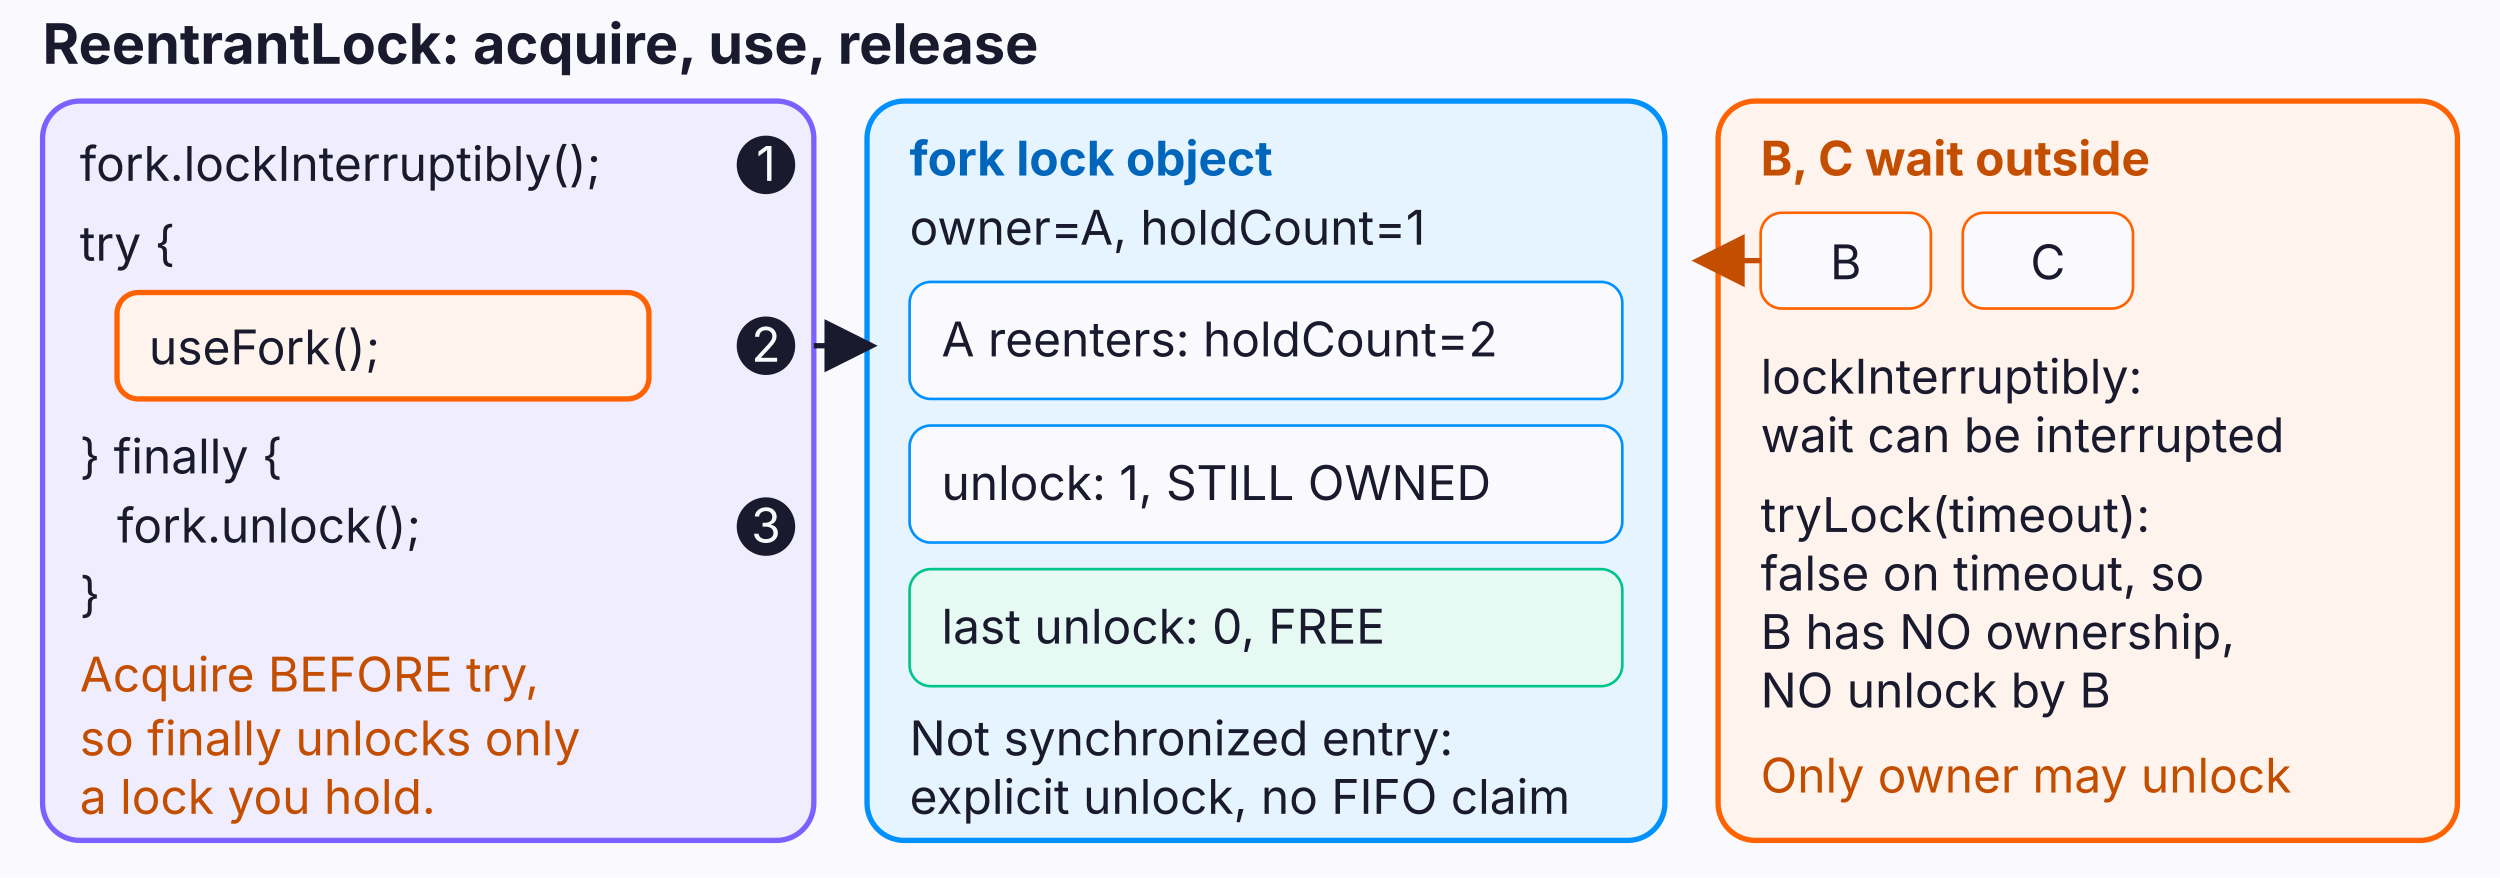
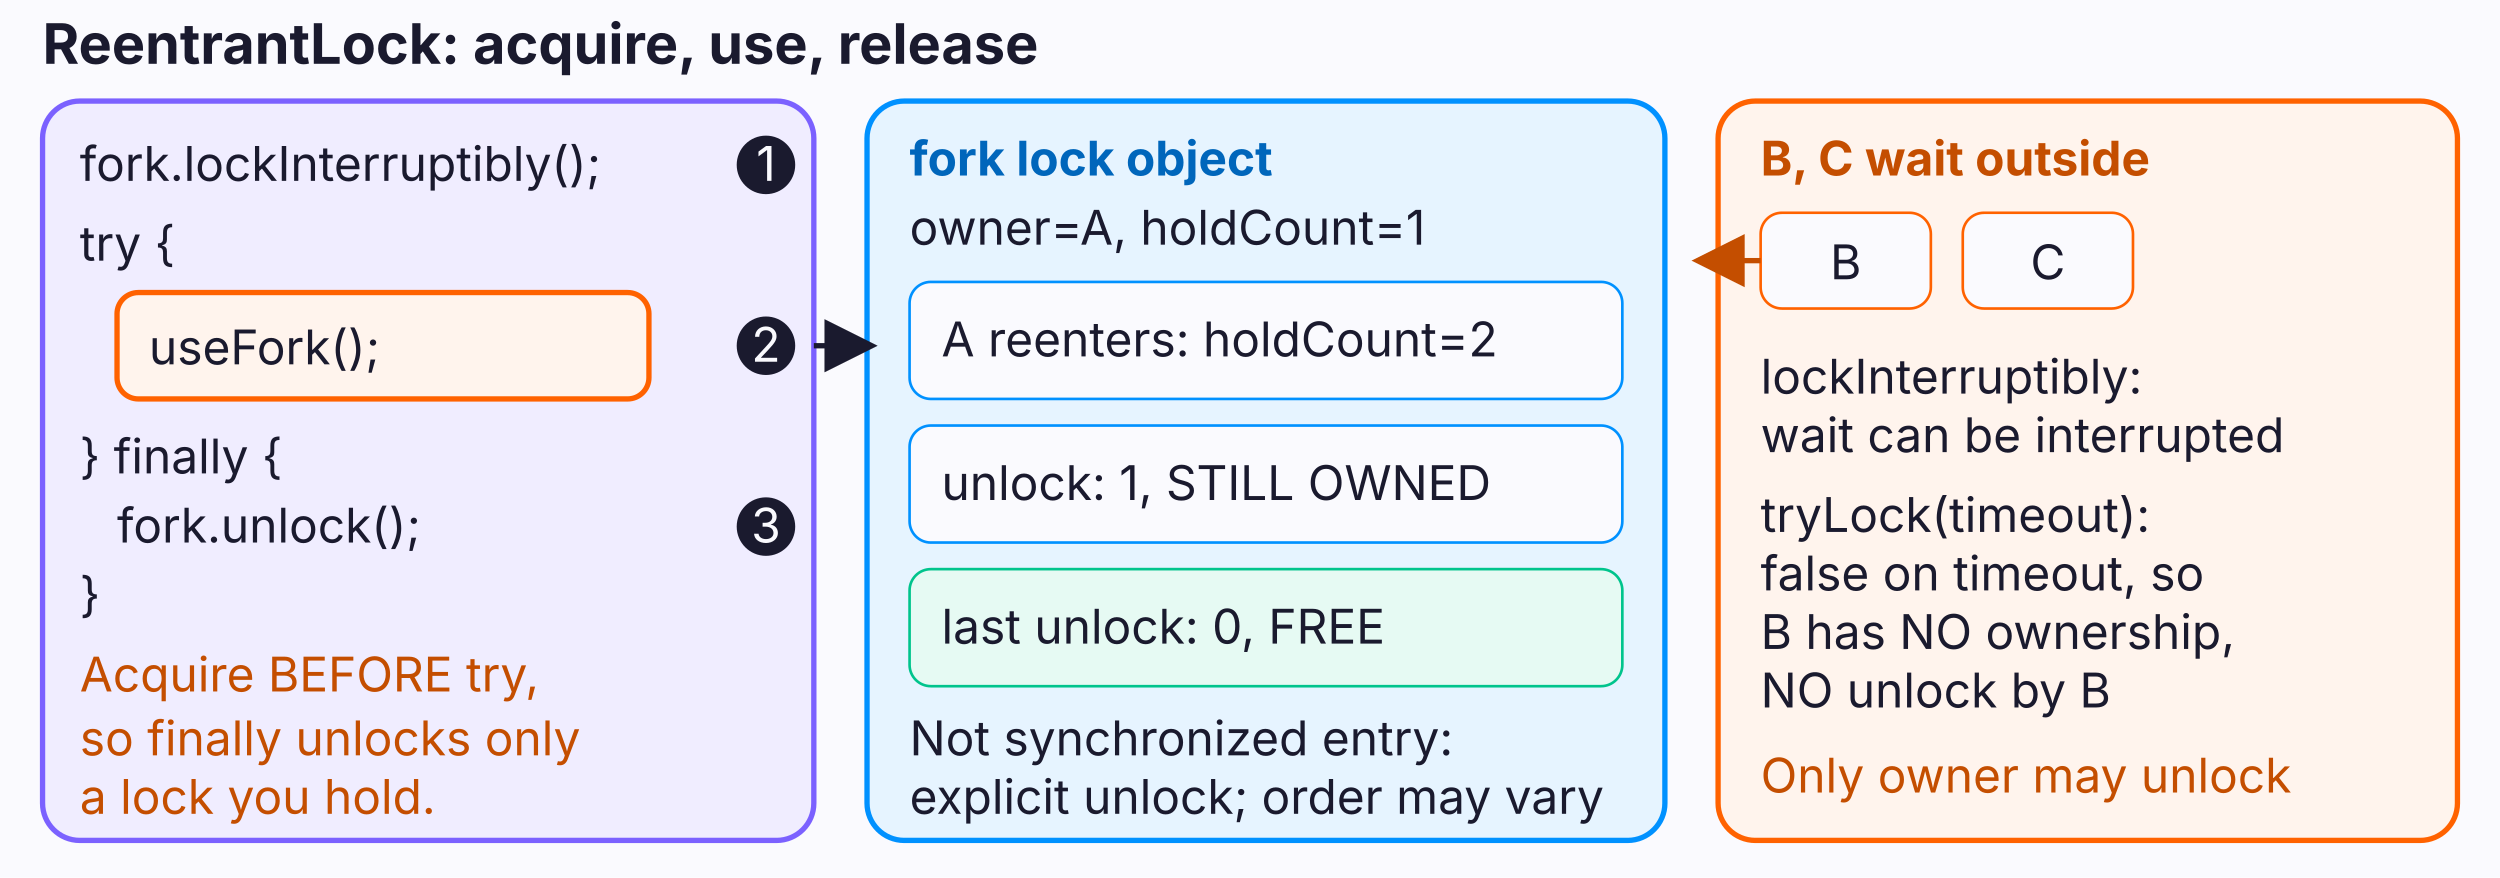
<svg xmlns="http://www.w3.org/2000/svg" viewBox="0 0 940 330" role="img" aria-label="ReentrantLock anatomy: code acquires the lock before try, protects useFork, and unlocks in finally; the lock tracks owner A and hold count through reentry, while B and C wait outside and only the owner may unlock." font-family="Inter,sans-serif">
  <defs>
    <marker id="lock-parts-ar-pjava02" markerWidth="10" markerHeight="10" refX="8" refY="5" orient="auto">
      <path d="M0,0L10,5L0,10z" fill="#1A1A2E" />
    </marker>
    <marker id="lock-parts-ao-pjava02" markerWidth="10" markerHeight="10" refX="8" refY="5" orient="auto">
      <path d="M0,0L10,5L0,10z" fill="#C44E00" />
    </marker>
  </defs>
  <rect width="940" height="330" fill="#FAFAFE" />
  <text x="16" y="24" font-size="21" font-weight="700" fill="#1A1A2E">ReentrantLock: acquire, use, release</text>
  <rect x="16" y="38" width="290" height="278" rx="14" fill="#F0EDFF" stroke="#7B61FF" stroke-width="2" />
  <text x="30" y="68" font-size="18" fill="#1A1A2E">fork.lockInterruptibly();</text>
  <circle cx="288" cy="62" r="11" fill="#1A1A2E" />
  <text x="288" y="68" font-size="18" text-anchor="middle" fill="#FAFAFE">1</text>
  <text x="30" y="98" font-size="18" fill="#1A1A2E">try {</text>
  <rect x="44" y="110" width="200" height="40" rx="8" fill="#FFF4ED" stroke="#FF6200" stroke-width="2" />
  <text x="56" y="137" font-size="18" fill="#1A1A2E">useFork();</text>
  <circle cx="288" cy="130" r="11" fill="#1A1A2E" />
  <text x="288" y="136" font-size="18" text-anchor="middle" fill="#FAFAFE">2</text>
  <text x="30" y="178" font-size="18" fill="#1A1A2E">} finally {</text>
  <text x="44" y="204" font-size="18" fill="#1A1A2E">fork.unlock();</text>
  <circle cx="288" cy="198" r="11" fill="#1A1A2E" />
  <text x="288" y="204" font-size="18" text-anchor="middle" fill="#FAFAFE">3</text>
  <text x="30" y="230" font-size="18" fill="#1A1A2E">}</text>
  <text x="30" y="260" font-size="18" fill="#C44E00">Acquire BEFORE try,</text>
  <text x="30" y="284" font-size="18" fill="#C44E00">so finally unlocks only</text>
  <text x="30" y="306" font-size="18" fill="#C44E00">a lock you hold.</text>
  <rect x="326" y="38" width="300" height="278" rx="14" fill="#E6F4FF" stroke="#0091FF" stroke-width="2" />
  <text x="342" y="66" font-size="18" font-weight="700" fill="#0066BB">fork lock object</text>
  <text x="342" y="92" font-size="18" fill="#1A1A2E">owner=A, holdCount=1</text>
  <rect x="342" y="106" width="268" height="44" rx="8" fill="#FAFAFE" stroke="#0091FF" />
  <text x="354" y="134" font-size="18" fill="#1A1A2E">A reenters: holdCount=2</text>
  <rect x="342" y="160" width="268" height="44" rx="8" fill="#FAFAFE" stroke="#0091FF" />
  <text x="354" y="188" font-size="18" fill="#1A1A2E">unlock: 1, STILL OWNED</text>
  <rect x="342" y="214" width="268" height="44" rx="8" fill="#E6FAF3" stroke="#00C48C" />
  <text x="354" y="242" font-size="18" fill="#1A1A2E">last unlock: 0, FREE</text>
  <text x="342" y="284" font-size="18" fill="#1A1A2E">Not synchronized entry:</text>
-   <text x="342" y="306" font-size="18" fill="#1A1A2E">explicit unlock, no FIFO claim</text>
+   <text x="342" y="306" font-size="18" fill="#1A1A2E">explicit unlock; order may vary</text>
  <path d="M306 130H326" stroke="#1A1A2E" stroke-width="2" marker-end="url(#lock-parts-ar-pjava02)" />
  <rect x="646" y="38" width="278" height="278" rx="14" fill="#FFF4ED" stroke="#FF6200" stroke-width="2" />
  <text x="662" y="66" font-size="18" font-weight="700" fill="#C44E00">B, C wait outside</text>
  <rect x="662" y="80" width="64" height="36" rx="8" fill="#FAFAFE" stroke="#FF6200" />
  <text x="694" y="105" font-size="18" text-anchor="middle" fill="#1A1A2E">B</text>
  <rect x="738" y="80" width="64" height="36" rx="8" fill="#FAFAFE" stroke="#FF6200" />
  <text x="770" y="105" font-size="18" text-anchor="middle" fill="#1A1A2E">C</text>
  <path d="M662 98H640" stroke="#C44E00" stroke-width="2" marker-end="url(#lock-parts-ao-pjava02)" />
  <text x="662" y="148" font-size="18" fill="#1A1A2E">lockInterruptibly:</text>
  <text x="662" y="170" font-size="18" fill="#1A1A2E">wait can be interrupted</text>
  <text x="662" y="200" font-size="18" fill="#1A1A2E">tryLock(timeout):</text>
  <text x="662" y="222" font-size="18" fill="#1A1A2E">false on timeout, so</text>
  <text x="662" y="244" font-size="18" fill="#1A1A2E">B has NO ownership,</text>
  <text x="662" y="266" font-size="18" fill="#1A1A2E">NO unlock by B</text>
  <text x="662" y="298" font-size="18" fill="#C44E00">Only owner may unlock</text>
</svg>
